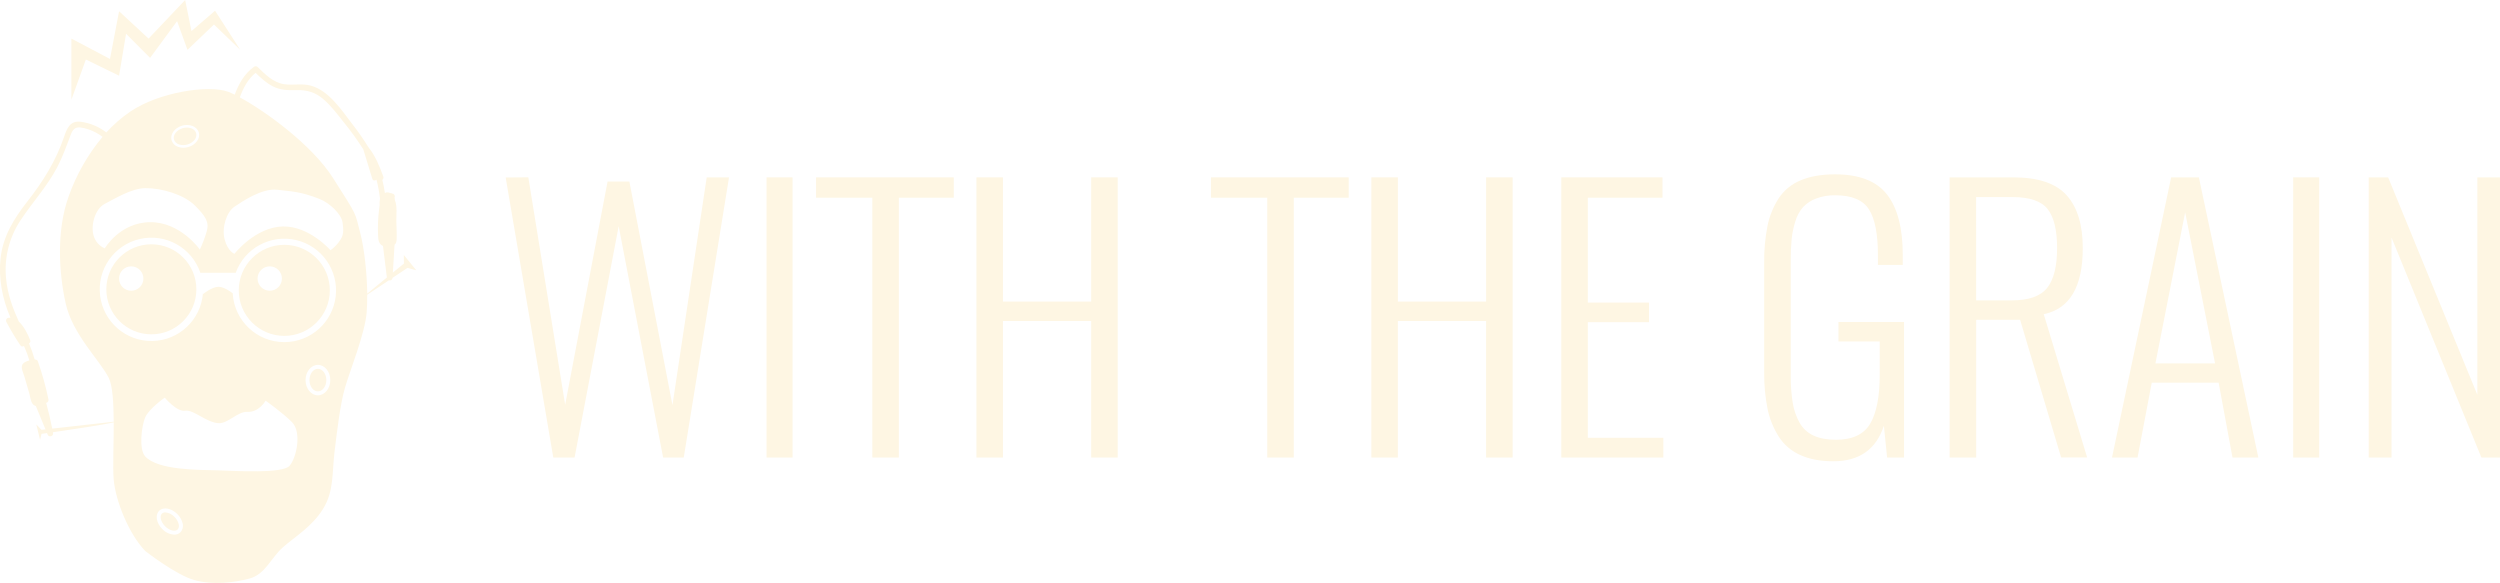
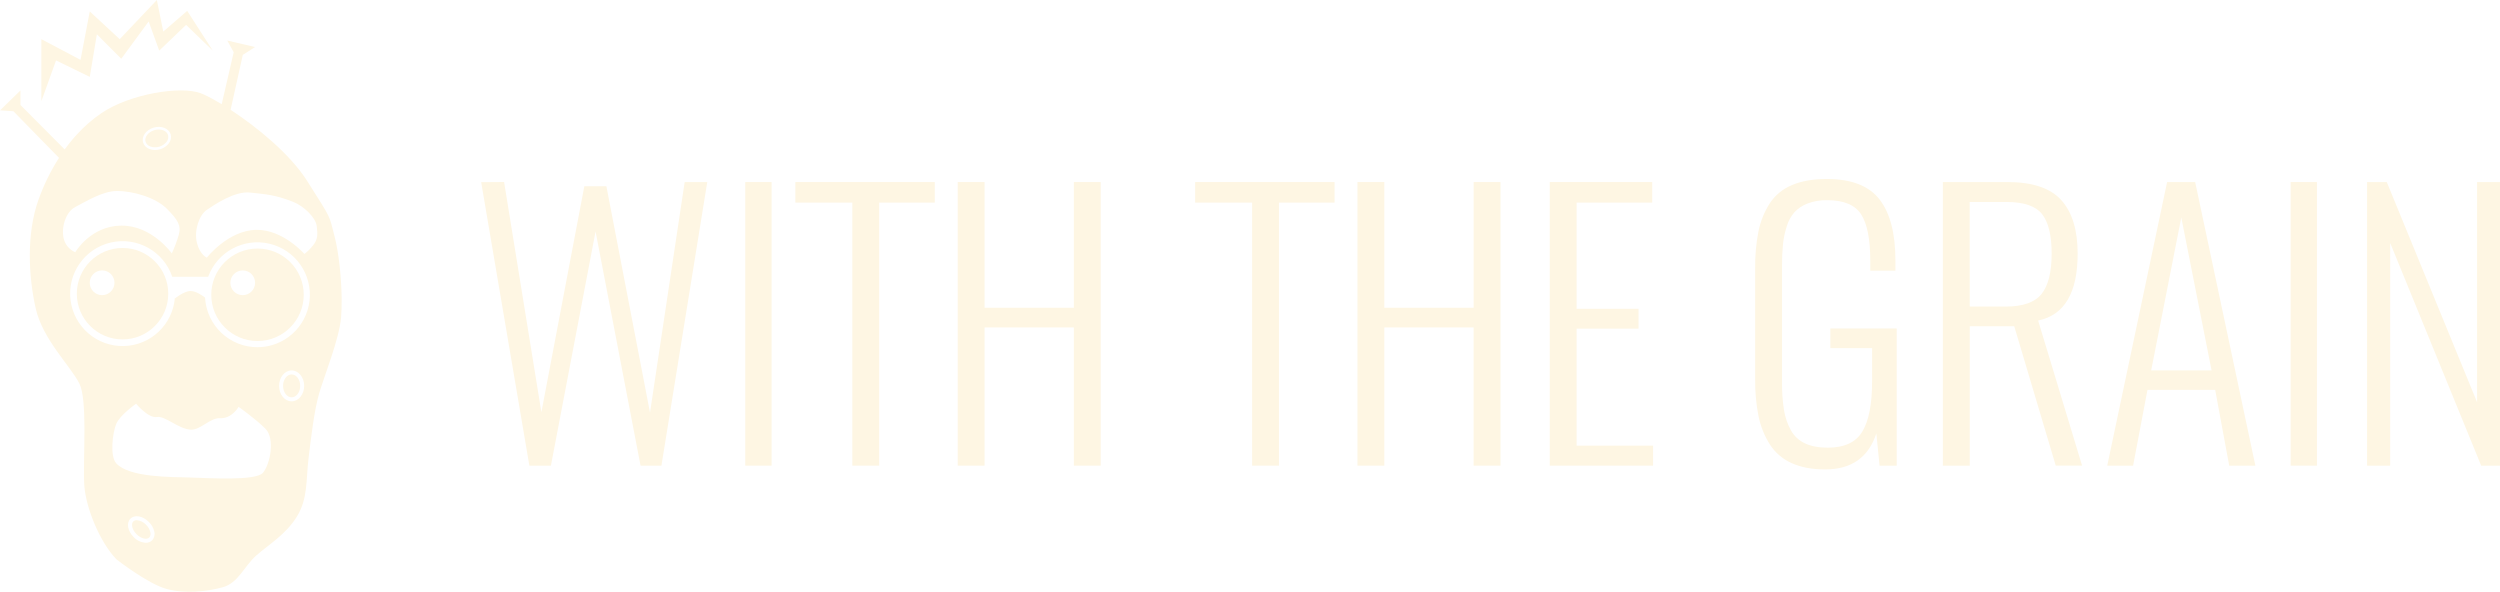
- <svg xmlns="http://www.w3.org/2000/svg" viewBox="0 0 1785.42 416.28">
+ <svg xmlns="http://www.w3.org/2000/svg" viewBox="0 0 1763.75 417.5">
  <defs>
-     <style>.cls-1{fill:#fef6e3;}.cls-2{fill:none;}</style>
+     <style>.cls-1{fill:#fef6e3;}</style>
  </defs>
  <g id="Layer_6" data-name="Layer 6">
-     <path class="cls-1" d="M525.43,367.57l-34-200,16.17-.12,26.31,162.44,30.29-159.42h15.57l30.77,159.67L635,167.48h15.93L618.6,367.57H603.87L572.13,202.35l-31.5,165.22Z" transform="translate(-130.29 -40.81)" />
-     <path class="cls-1" d="M677.73,367.57V167.48h18.59V367.57Z" transform="translate(-130.29 -40.81)" />
-     <path class="cls-1" d="M753.28,367.57V182H713.09V167.48h98.36V182H772.23V367.57Z" transform="translate(-130.29 -40.81)" />
-     <path class="cls-1" d="M827.62,367.57V167.48h18.95v88.7h63v-88.7h18.95V367.57H909.57V270.06h-63v97.51Z" transform="translate(-130.29 -40.81)" />
-     <path class="cls-1" d="M1035.32,367.57V182H995.13V167.48h98.36V182h-39.22V367.57Z" transform="translate(-130.29 -40.81)" />
-     <path class="cls-1" d="M1109.66,367.57V167.48h18.95v88.7h63v-88.7h18.95V367.57H1191.6V270.06h-63v97.51Z" transform="translate(-130.29 -40.81)" />
-     <path class="cls-1" d="M1245.31,367.57V167.48h72.29V182h-53.34V256.9h43.69v14h-43.69v82.55h53.95v14.12Z" transform="translate(-130.29 -40.81)" />
-     <path class="cls-1" d="M1439.61,370.23q-13.88,0-23.65-4.47a35.1,35.1,0,0,1-15.33-13.09,59.4,59.4,0,0,1-8-19.85,125.6,125.6,0,0,1-2.41-26.19v-78.2a127.54,127.54,0,0,1,2.35-26.25,57.9,57.9,0,0,1,7.91-19.61,34.22,34.22,0,0,1,15.63-12.91q10.08-4.34,24.68-4.34,25.95,0,37.17,14.42t11.22,43.14V230h-17.74v-7.12q0-22.45-6.4-32.52t-24-10.08a36.83,36.83,0,0,0-13.88,2.35,24.78,24.78,0,0,0-9.23,6.15,27,27,0,0,0-5.43,10,62.28,62.28,0,0,0-2.66,12.61,150,150,0,0,0-.66,15.21V308.8a117.39,117.39,0,0,0,1.39,19.61,44,44,0,0,0,4.89,14.24,21.69,21.69,0,0,0,10,9.23q6.46,3,16,3,17.62,0,24.44-11.46t6.82-35.12V284.66h-29.45V270.78h46.83v96.79H1478l-2.29-22.69Q1467.37,370.23,1439.61,370.23Z" transform="translate(-130.29 -40.81)" />
-     <path class="cls-1" d="M1522.64,367.57V167.48h45.5q26.67,0,38.14,12.85T1617.74,218q0,41.4-27.88,47.19l31,102.34h-18.58L1573,269.21h-31.38v98.36Zm18.95-112.24h25.46q18.1,0,25.22-8.87T1599.4,218q0-19.31-6.76-27.88t-25-8.57h-26.07Z" transform="translate(-130.29 -40.81)" />
-     <path class="cls-1" d="M1638.62,367.57l42.24-200.09h19.79l42.48,200.09h-18.46l-9.9-53.46H1667l-10.14,53.46Zm31-67.22h42.6l-21.36-107.89Z" transform="translate(-130.29 -40.81)" />
-     <path class="cls-1" d="M1768,367.57V167.48h18.58V367.57Z" transform="translate(-130.29 -40.81)" />
-     <path class="cls-1" d="M1821.94,367.57V167.48h13.88l63.72,155.32V167.48h16.17V367.57h-13.28l-64.2-157.13V367.57Z" transform="translate(-130.29 -40.81)" />
+     <path class="cls-1" d="M525.43,367.57l-34-200,16.17-.12,26.31,162.44,30.29-159.42h15.57l30.77,159.67L635,167.48h15.93L618.6,367.57H603.87L572.13,202.35l-31.5,165.22Z" transform="translate(-151.96 -39.05)" />
+     <path class="cls-1" d="M677.73,367.57V167.48h18.59V367.57Z" transform="translate(-151.96 -39.05)" />
+     <path class="cls-1" d="M753.28,367.57V182H713.09V167.48h98.36V182H772.23V367.57Z" transform="translate(-151.96 -39.05)" />
+     <path class="cls-1" d="M827.62,367.57V167.48h18.95v88.7h63v-88.7h18.95V367.57H909.57V270.06h-63v97.51Z" transform="translate(-151.96 -39.05)" />
+     <path class="cls-1" d="M1035.32,367.57V182H995.13V167.48h98.36V182h-39.22V367.57Z" transform="translate(-151.96 -39.05)" />
+     <path class="cls-1" d="M1109.66,367.57V167.48h18.95v88.7h63v-88.7h18.95V367.57H1191.6V270.06h-63v97.51Z" transform="translate(-151.96 -39.05)" />
+     <path class="cls-1" d="M1245.31,367.57V167.48h72.29V182h-53.34V256.9h43.69v14h-43.69v82.55h53.95v14.12Z" transform="translate(-151.96 -39.05)" />
+     <path class="cls-1" d="M1439.61,370.23q-13.88,0-23.65-4.47a35.1,35.1,0,0,1-15.33-13.09,59.4,59.4,0,0,1-8-19.85,125.6,125.6,0,0,1-2.41-26.19v-78.2a127.54,127.54,0,0,1,2.35-26.25,57.9,57.9,0,0,1,7.91-19.61,34.22,34.22,0,0,1,15.63-12.91q10.08-4.34,24.68-4.34,25.95,0,37.17,14.42t11.22,43.14V230h-17.74v-7.12q0-22.45-6.4-32.52t-24-10.08a36.83,36.83,0,0,0-13.88,2.35,24.78,24.78,0,0,0-9.23,6.15,27,27,0,0,0-5.43,10,62.28,62.28,0,0,0-2.66,12.61,150,150,0,0,0-.66,15.21V308.8a117.39,117.39,0,0,0,1.39,19.61,44,44,0,0,0,4.89,14.24,21.69,21.69,0,0,0,10,9.23q6.46,3,16,3,17.62,0,24.44-11.46t6.82-35.12V284.66h-29.45V270.78h46.83v96.79H1478l-2.29-22.69Q1467.37,370.23,1439.61,370.23Z" transform="translate(-151.96 -39.05)" />
+     <path class="cls-1" d="M1522.64,367.57V167.48h45.5q26.67,0,38.14,12.85T1617.74,218q0,41.4-27.88,47.19l31,102.34h-18.58L1573,269.21h-31.38v98.36Zm18.95-112.24h25.46q18.1,0,25.22-8.87T1599.4,218q0-19.31-6.76-27.88t-25-8.57h-26.07Z" transform="translate(-151.96 -39.05)" />
+     <path class="cls-1" d="M1638.62,367.57l42.24-200.09h19.79l42.48,200.09h-18.46l-9.9-53.46H1667l-10.14,53.46Zm31-67.22h42.6l-21.36-107.89Z" transform="translate(-151.96 -39.05)" />
+     <path class="cls-1" d="M1768,367.57V167.48h18.58V367.57Z" transform="translate(-151.96 -39.05)" />
+     <path class="cls-1" d="M1821.94,367.57V167.48h13.88l63.72,155.32V167.48h16.17V367.57h-13.28l-64.2-157.13V367.57Z" transform="translate(-151.96 -39.05)" />
  </g>
-   <g id="Layer_5" data-name="Layer 5">
-     <path class="cls-2" d="M320,327s-4.69,8.5-13.23,8c-6.42-.38-13.71,8.23-20,8.09-8.88-.2-18.16-9.91-24.18-8.91s-14.62-9.36-14.62-9.36-11.38,7.92-14,14.21-4.56,22.69,0,27.72c9,10,38.25,9.61,51.56,10s46.64,2.59,51.67-3.33,8.72-24,1.7-31S320,327,320,327Z" transform="translate(-130.29 -40.81)" />
-     <circle class="cls-2" cx="192.64" cy="198.92" r="8.7" />
-     <circle class="cls-2" cx="93.74" cy="198.92" r="8.7" />
-     <path class="cls-2" d="M197,208.62a14,14,0,0,0,8.13,9.61s10.72-18.48,32.36-18.7S273,219.07,273,219.07a91,91,0,0,0,4.91-13c1.85-6.65-.74-10.72-8.5-18.48s-23.64-12.45-35.18-12.37c-10,.07-21.67,7.4-29.13,11.27C198.21,190,195.14,201.22,197,208.62Z" transform="translate(-130.29 -40.81)" />
-     <path class="cls-2" d="M177.22,257.65c-5-22.22-6.68-52.28,2.06-76.57a138.23,138.23,0,0,1,24.24-42.6,35.65,35.65,0,0,0-9.9-5.27,29,29,0,0,0-6-1.43c-3.68-.41-5.44,1.6-6.68,4.86-3.07,8-5.81,15.95-9.82,23.59-7.27,13.85-17.73,25.09-26.28,38a63.66,63.66,0,0,0-10.22,41.46c1,11.06,4.65,20.94,9.08,30.72,3.84,3.5,6.62,9.52,8.11,13.2a1.94,1.94,0,0,1-.81,2.45,96.86,96.86,0,0,1,4,11.33,1.61,1.61,0,0,1,.73.21,1.65,1.65,0,0,1,1.57,1.2,209,209,0,0,1,7.61,27.35,2.1,2.1,0,0,1-1.66,2.33q2.46,9.12,4.32,18.39l43.95-5c-.06-13.22-.74-25.57-3.49-31.18C202,298.54,182.22,279.86,177.22,257.65Z" transform="translate(-130.29 -40.81)" />
-     <path class="cls-2" d="M333.32,211.24a36.94,36.94,0,0,0-34.73,24.36H273.36a36.95,36.95,0,1,0,1.83,14.62l.12.53s6.32-5.17,11-5.17c3.75,0,8.42,3.3,10.14,4.63a36.92,36.92,0,1,0,36.87-39Zm-94.94,68.34a32.15,32.15,0,1,1,32.15-32.15A32.15,32.15,0,0,1,238.38,279.59Zm94.94,1.11a32.52,32.52,0,1,1,32.52-32.52A32.52,32.52,0,0,1,333.32,280.7Z" transform="translate(-130.29 -40.81)" />
-     <path class="cls-2" d="M400.25,208.81a109.68,109.68,0,0,1,.68-18c.13-.89.24-2.12.44-3.4a16.59,16.59,0,0,1,.27-4.8,104.56,104.56,0,0,0-2.51-13.55c-1,.86-2.57.93-3-.62l-6.31-20.66a2.26,2.26,0,0,1-.06-.27,199.18,199.18,0,0,0-13.94-19.35c-4.53-5.72-9.12-11.84-14.68-16.62-5.73-4.92-11.67-6.61-19.16-6.43-5.9.15-11.41.09-16.81-2.65-4.72-2.4-8.64-6-12.39-9.69-5.55,4.58-8.84,10.85-11.25,17.52,18.3,9.93,51.49,33.84,66.65,57.74,17.92,28.24,15.24,23.56,19.34,39.08,3.05,11.56,4.82,28.94,5,43.37L406.58,239l-2.82-22.58C400.81,215.25,400.31,212,400.25,208.81Z" transform="translate(-130.29 -40.81)" />
-     <path class="cls-2" d="M358.28,182.82c-13.33-5.19-19.16-5.25-30.11-6.51s-25,8.44-30.55,12.13-9.24,14.78-7,23.28,7,10.35,7,10.35,15-19.17,34.7-19.55c18.87-.36,33.94,17,33.94,17a30.8,30.8,0,0,0,6-5.91c3.7-4.44,3.31-8.26,2.57-13.95S365.92,185.8,358.28,182.82Z" transform="translate(-130.29 -40.81)" />
-     <path class="cls-1" d="M254.88,409.94a10,10,0,0,0-6.54-3.19,3.36,3.36,0,0,0-2.45.89c-1.81,1.81-.75,5.92,2.3,9s7.17,4.11,9,2.3a4.12,4.12,0,0,0,.74-3.72A10.85,10.85,0,0,0,254.88,409.94Z" transform="translate(-130.29 -40.81)" />
-     <ellipse class="cls-1" cx="227.03" cy="271.45" rx="6.02" ry="8.06" />
-     <path class="cls-1" d="M258,143.91a10.35,10.35,0,0,0,11.35-3.37,5.34,5.34,0,0,0,1-4.69c-.72-2.44-3.4-3.93-6.56-3.93a10.81,10.81,0,0,0-3.07.45c-4.36,1.29-7.12,5-6.17,8.16A5.34,5.34,0,0,0,258,143.91Z" transform="translate(-130.29 -40.81)" />
-     <path class="cls-1" d="M238.38,215.28a32.15,32.15,0,1,0,32.15,32.15A32.15,32.15,0,0,0,238.38,215.28ZM224,248.44a8.7,8.7,0,1,1,8.7-8.7A8.7,8.7,0,0,1,224,248.44Z" transform="translate(-130.29 -40.81)" />
-     <path class="cls-1" d="M333.32,215.65a32.52,32.52,0,1,0,32.52,32.52A32.52,32.52,0,0,0,333.32,215.65Zm-10.39,32.79a8.7,8.7,0,1,1,8.7-8.7A8.7,8.7,0,0,1,322.93,248.44Z" transform="translate(-130.29 -40.81)" />
-     <path class="cls-2" d="M256.87,407.95c-4.28-4.28-10-5.29-13-2.3s-2,8.69,2.3,13a12.59,12.59,0,0,0,8.52,4,6.14,6.14,0,0,0,4.45-1.72,6.66,6.66,0,0,0,1.5-6.3A13.68,13.68,0,0,0,256.87,407.95Z" transform="translate(-130.29 -40.81)" />
-     <path class="cls-2" d="M357.32,301.38c-4.87,0-8.84,4.88-8.84,10.88s4,10.88,8.84,10.88,8.84-4.88,8.84-10.88S362.19,301.38,357.32,301.38Z" transform="translate(-130.29 -40.81)" />
-     <path class="cls-2" d="M177.22,257.65c-5-22.22-6.68-52.28,2.06-76.57a138.23,138.23,0,0,1,24.24-42.6,35.65,35.65,0,0,0-9.9-5.27,29,29,0,0,0-6-1.43c-3.68-.41-5.44,1.6-6.68,4.86-3.07,8-5.81,15.95-9.82,23.59-7.27,13.85-17.73,25.09-26.28,38a63.66,63.66,0,0,0-10.22,41.46c1,11.06,4.65,20.94,9.08,30.72,3.84,3.5,6.62,9.52,8.11,13.2a1.94,1.94,0,0,1-.81,2.45,96.86,96.86,0,0,1,4,11.33,1.61,1.61,0,0,1,.73.21,1.65,1.65,0,0,1,1.57,1.2,209,209,0,0,1,7.61,27.35,2.1,2.1,0,0,1-1.66,2.33q2.46,9.12,4.32,18.39l43.95-5c-.06-13.22-.74-25.57-3.49-31.18C202,298.54,182.22,279.86,177.22,257.65Z" transform="translate(-130.29 -40.81)" />
-     <path class="cls-2" d="M257.37,145.67a10.73,10.73,0,0,0,3.81.67,12.66,12.66,0,0,0,3.6-.53,11.65,11.65,0,0,0,6.13-4.16,7.17,7.17,0,0,0,1.31-6.33c-1.25-4.2-6.61-6.33-12-4.74s-8.68,6.3-7.44,10.5A7.17,7.17,0,0,0,257.37,145.67Z" transform="translate(-130.29 -40.81)" />
-     <path class="cls-2" d="M197,208.62a14,14,0,0,0,8.13,9.61s10.72-18.48,32.36-18.7S273,219.07,273,219.07a91,91,0,0,0,4.91-13c1.85-6.65-.74-10.72-8.5-18.48s-23.64-12.45-35.18-12.37c-10,.07-21.67,7.4-29.13,11.27C198.21,190,195.14,201.22,197,208.62Z" transform="translate(-130.29 -40.81)" />
-     <path class="cls-2" d="M320,327s-4.69,8.5-13.23,8c-6.42-.38-13.71,8.23-20,8.09-8.88-.2-18.16-9.91-24.18-8.91s-14.62-9.36-14.62-9.36-11.38,7.92-14,14.21-4.56,22.69,0,27.72c9,10,38.25,9.61,51.56,10s46.64,2.59,51.67-3.33,8.72-24,1.7-31S320,327,320,327Z" transform="translate(-130.29 -40.81)" />
-     <path class="cls-2" d="M333.32,211.24a36.94,36.94,0,0,0-34.73,24.36H273.36a36.95,36.95,0,1,0,1.83,14.62l.12.53s6.32-5.17,11-5.17c3.75,0,8.42,3.3,10.14,4.63a36.92,36.92,0,1,0,36.87-39Z" transform="translate(-130.29 -40.81)" />
-     <path class="cls-2" d="M400.25,208.81a109.68,109.68,0,0,1,.68-18c.13-.89.24-2.12.44-3.4a16.59,16.59,0,0,1,.27-4.8,104.56,104.56,0,0,0-2.51-13.55c-1,.86-2.57.93-3-.62l-6.31-20.66a2.26,2.26,0,0,1-.06-.27,199.18,199.18,0,0,0-13.94-19.35c-4.53-5.72-9.12-11.84-14.68-16.62-5.73-4.92-11.67-6.61-19.16-6.43-5.9.15-11.41.09-16.81-2.65-4.72-2.4-8.64-6-12.39-9.69-5.55,4.58-8.84,10.85-11.25,17.52,18.3,9.93,51.49,33.84,66.65,57.74,17.92,28.24,15.24,23.56,19.34,39.08,3.05,11.56,4.82,28.94,5,43.37L406.58,239l-2.82-22.58C400.81,215.25,400.31,212,400.25,208.81Z" transform="translate(-130.29 -40.81)" />
-     <path class="cls-2" d="M358.28,182.82c-13.33-5.19-19.16-5.25-30.11-6.51s-25,8.44-30.55,12.13-9.24,14.78-7,23.28,7,10.35,7,10.35,15-19.17,34.7-19.55c18.87-.36,33.94,17,33.94,17a30.8,30.8,0,0,0,6-5.91c3.7-4.44,3.31-8.26,2.57-13.95S365.92,185.8,358.28,182.82Z" transform="translate(-130.29 -40.81)" />
-     <path class="cls-1" d="M418.68,222.92l.1,6.1-7.92,6.47,1.2-19.87c1.11-.82,1.43-2.25,1.5-3.93.17-4.34-.15-8.76-.22-13.1s.78-10.34-1-14.74a2.15,2.15,0,0,0-.13-.83c0-.07,0-.14,0-.22a2.61,2.61,0,0,0-.15-.89,2.21,2.21,0,0,0-.28-2.15,1.84,1.84,0,0,0-1.42-.71,2.15,2.15,0,0,0-1.46-.38l-.29-.12a3.83,3.83,0,0,0-2.33-.33,3.5,3.5,0,0,0-1.11.44c-.47-3.17-1.07-6.31-1.84-9.43a2,2,0,0,0,.7-2.35c-2.72-7.39-5.61-14.68-10.58-20.86a181.42,181.42,0,0,0-11.58-16.62c-7.67-10-16.72-23.93-29.68-27.46-6.26-1.71-12.68-.06-19-1-7.64-1.16-13.47-6.9-18.73-12.11a2.08,2.08,0,0,0-2.83-.29c-6.88,5-10.85,12.17-13.7,19.89-1.81-.89-3.4-1.59-4.73-2.09-14-5.18-49.44.36-69.7,14.05a97.92,97.92,0,0,0-17.28,15A38,38,0,0,0,188,127.78c-7.94-1-10,5-12.18,11.41-5.78,16.78-14.91,31.35-25.79,45.25-9.66,12.34-17.6,24.93-19.34,40.83-1.55,14.22,1.22,28.73,6.83,41.82l.27.61a7.26,7.26,0,0,0-1.5.09,2,2,0,0,0-1.53,2.8,189.84,189.84,0,0,0,10.09,16.88,1.68,1.68,0,0,0,2.54.4c.82,1.86,1.61,3.73,2.31,5.64.57,1.56,1.09,3.14,1.55,4.72-1.94.52-3.91,1.29-4.85,2.72-1.54,2.33.59,6.29,1.26,8.59l3.6,12.38c.67,2.3,1,6.87,3.36,8.3a5.08,5.08,0,0,0,1.27.58q3.4,8.35,6.89,16.66l-2.85.32-3.7-3.83,2.67,11,1.06-4.3,3.9-.55.49,1.17c.88,2.09,4.25,1.13,3.83-1.13l-.12-.64c12.67-1.83,36.43-5.37,43.46-7.07,0,15.51-.74,32.14-.06,40.49,1.26,15.55,10.84,39.17,22.51,51.36,0,0,22.16,17.34,35.34,20.87S297.14,457,308.45,454s15.34-14.81,24-22.44S353.09,417,361,404.25s6.38-25.79,8.23-41,4-33.58,7.42-45.51,14.27-38.52,15.5-53.82c.3-3.68.42-8,.37-12.62L408,241a2,2,0,0,0,2.66-1.66v-.12l10.65-7.1,6.29,1.72ZM260.26,130.58c5.35-1.59,10.71.54,12,4.74a7.17,7.17,0,0,1-1.31,6.33,11.65,11.65,0,0,1-6.13,4.16,12.66,12.66,0,0,1-3.6.53,10.73,10.73,0,0,1-3.81-.67,7.17,7.17,0,0,1-4.55-4.59C251.57,136.87,254.91,132.16,260.26,130.58Zm-26,44.6c11.54-.08,27.42,4.61,35.18,12.37s10.35,11.83,8.5,18.48a91,91,0,0,1-4.91,13s-13.91-19.77-35.55-19.55-32.36,18.7-32.36,18.7a14,14,0,0,1-8.13-9.61c-1.85-7.39,1.23-18.6,8.13-22.18C212.57,182.58,224.27,175.24,234.24,175.17ZM167.59,346.92q-1.84-9.28-4.32-18.39a2.1,2.1,0,0,0,1.66-2.33,209,209,0,0,0-7.61-27.35,1.65,1.65,0,0,0-1.57-1.2,1.61,1.61,0,0,0-.73-.21,96.86,96.86,0,0,0-4-11.33,1.94,1.94,0,0,0,.81-2.45c-1.49-3.68-4.26-9.7-8.11-13.2-4.42-9.78-8.07-19.66-9.08-30.72a63.66,63.66,0,0,1,10.22-41.46c8.56-13,19-24.18,26.28-38,4-7.65,6.74-15.57,9.82-23.59,1.25-3.26,3-5.27,6.68-4.86a29,29,0,0,1,6,1.43,35.65,35.65,0,0,1,9.9,5.27,138.23,138.23,0,0,0-24.24,42.6c-8.74,24.29-7.06,54.35-2.06,76.57S202,298.54,208,310.79c2.75,5.61,3.43,18,3.49,31.18Zm91.59,74a6.14,6.14,0,0,1-4.45,1.72,12.59,12.59,0,0,1-8.52-4c-4.28-4.28-5.29-10-2.3-13s8.69-2,13,2.3a13.68,13.68,0,0,1,3.81,6.67A6.66,6.66,0,0,1,259.18,420.91Zm78-47.54c-5,5.91-38.36,3.7-51.67,3.33s-42.53,0-51.56-10c-4.56-5-2.63-21.44,0-27.72s14-14.21,14-14.21,8.6,10.37,14.62,9.36,15.31,8.71,24.18,8.91c6.33.14,13.62-8.46,20-8.09,8.54.5,13.23-8,13.23-8s11.83,8.33,18.85,15.35S342.19,367.46,337.16,373.37Zm20.16-50.23c-4.87,0-8.84-4.88-8.84-10.88s4-10.88,8.84-10.88,8.84,4.88,8.84,10.88S362.19,323.14,357.32,323.14Zm-24-38a36.93,36.93,0,0,1-36.87-34.89c-1.73-1.33-6.4-4.63-10.14-4.63-4.69,0-11,5.17-11,5.17l-.12-.53a36.9,36.9,0,1,1-1.83-14.62h25.24a36.93,36.93,0,1,1,34.73,49.49Zm39-71.52a30.8,30.8,0,0,1-6,5.91s-15.07-17.32-33.94-17c-19.74.37-34.7,19.55-34.7,19.55s-4.8-1.85-7-10.35,1.48-19.59,7-23.28,19.6-13.39,30.55-12.13,16.78,1.32,30.11,6.51c7.65,3,15.83,11.12,16.57,16.81S376,209.15,372.28,213.58Zm20.22,36.9c-.2-14.43-2-31.81-5-43.37-4.1-15.52-1.42-10.84-19.34-39.08-15.16-23.9-48.35-47.8-66.65-57.74,2.41-6.67,5.7-12.94,11.25-17.52,3.75,3.69,7.67,7.3,12.39,9.69,5.4,2.74,10.91,2.8,16.81,2.65,7.49-.19,13.43,1.5,19.16,6.43,5.56,4.78,10.15,10.9,14.68,16.62a199.18,199.18,0,0,1,13.94,19.35,2.26,2.26,0,0,0,.06.27l6.31,20.66c.47,1.55,2.09,1.48,3,.62a104.56,104.56,0,0,1,2.51,13.55,16.59,16.59,0,0,0-.27,4.8c-.2,1.28-.31,2.5-.44,3.4a109.68,109.68,0,0,0-.68,18c.06,3.16.56,6.44,3.51,7.59L406.58,239Z" transform="translate(-130.29 -40.81)" />
-     <polygon class="cls-1" points="50.98 71.21 50.98 27.56 78.55 42.11 85.04 8.04 106.11 27.56 132.23 0 136.74 22.2 153.58 7.66 171.57 35.6 152.8 17.51 133.89 35.6 126.47 15.11 107.19 41.34 90.03 24.12 85.04 54.08 61.32 42.49 50.98 71.21" />
+   <g id="Layer_7" data-name="Layer 7">
+     <path class="cls-1" d="M255,409.25a10,10,0,0,0-6.56-3.2,3.37,3.37,0,0,0-2.45.89c-1.82,1.82-.76,5.94,2.31,9s7.19,4.13,9,2.31a4.13,4.13,0,0,0,.74-3.74A10.88,10.88,0,0,0,255,409.25Z" transform="translate(-151.96 -39.05)" />
+     <ellipse class="cls-1" cx="205.74" cy="272.24" rx="6.04" ry="8.08" />
+     <path class="cls-1" d="M258.13,142.45a10.38,10.38,0,0,0,11.38-3.38,5.36,5.36,0,0,0,1-4.71c-.73-2.45-3.41-3.94-6.58-3.94a10.84,10.84,0,0,0-3.08.46c-4.37,1.3-7.14,5-6.19,8.19A5.36,5.36,0,0,0,258.13,142.45Z" transform="translate(-151.96 -39.05)" />
+     <path class="cls-1" d="M238.41,214a32.25,32.25,0,1,0,32.25,32.25A32.25,32.25,0,0,0,238.41,214ZM224,247.28a8.73,8.73,0,1,1,8.73-8.73A8.73,8.73,0,0,1,224,247.28Z" transform="translate(-151.96 -39.05)" />
+     <path class="cls-1" d="M333.63,214.4A32.62,32.62,0,1,0,366.25,247,32.62,32.62,0,0,0,333.63,214.4Zm-10.42,32.89a8.73,8.73,0,1,1,8.73-8.73A8.73,8.73,0,0,1,323.21,247.28Z" transform="translate(-151.96 -39.05)" />
+     <path class="cls-1" d="M393,250.14v-.81c-.2-14.47-2-31.9-5-43.5-4.11-15.56-1.43-10.87-19.4-39.2-12.09-19.05-35.59-38.1-53.95-50.12l8.6-38.74,8.65-5.54-19.61-4.59,4.55,8.27-8.47,36.64c-2.36-1.43-4.58-2.72-6.62-3.82l-3.59-1.87c-1.81-.89-3.41-1.6-4.74-2.09-14-5.2-49.58.36-69.9,14.09A98.21,98.21,0,0,0,206.14,134l-2.68,3q-3.07,3.6-5.87,7.47L166.4,113.13V102.86L152,116.9l9.42.63,32.16,32.89a145.37,145.37,0,0,0-14.39,29.31c-8.77,24.36-7.08,54.51-2.07,76.79s24.9,41,30.92,53.3c2.76,5.63,3.44,18,3.5,31.28v.42c0,15.56-.74,32.23-.06,40.6,1.27,15.59,10.87,39.28,22.58,51.51,0,0,22.23,17.39,35.44,20.93s27.9,1.87,39.24-1.09,15.38-14.86,24-22.51,20.73-14.63,28.64-27.41,6.4-25.86,8.25-41.14,4-33.68,7.44-45.64,14.31-38.63,15.54-54C392.92,259.1,393,254.78,393,250.14ZM260.36,129.08c5.36-1.59,10.74.54,12,4.75a7.19,7.19,0,0,1-1.31,6.35,11.69,11.69,0,0,1-6.15,4.17,12.7,12.7,0,0,1-3.61.53,10.76,10.76,0,0,1-3.82-.68,7.19,7.19,0,0,1-4.57-4.61C251.65,135.39,255,130.67,260.36,129.08ZM196.9,207.34c-1.85-7.41,1.24-18.66,8.15-22.24,7.48-3.87,19.22-11.23,29.21-11.3,11.58-.08,27.5,4.63,35.29,12.41s10.38,11.86,8.53,18.53a91.31,91.31,0,0,1-4.92,13.08S259.2,198,237.5,198.22,205.05,217,205.05,217A14,14,0,0,1,196.9,207.34Zm62.38,212.92a6.15,6.15,0,0,1-4.46,1.72,12.63,12.63,0,0,1-8.54-4c-4.29-4.29-5.31-10-2.31-13s8.71-2,13,2.31a13.72,13.72,0,0,1,3.82,6.69A6.68,6.68,0,0,1,259.27,420.26Zm78.21-47.68c-5,5.93-38.47,3.71-51.82,3.34s-42.65,0-51.71-10c-4.57-5-2.63-21.5,0-27.8s14-14.25,14-14.25,8.62,10.4,14.67,9.39S278,342,286.92,342.19c6.35.14,13.66-8.49,20.1-8.11,8.56.5,13.26-8,13.26-8s11.86,8.35,18.9,15.39S342.53,366.65,337.48,372.58ZM357.7,322.2c-4.89,0-8.86-4.89-8.86-10.91s4-10.91,8.86-10.91,8.86,4.89,8.86,10.91S362.59,322.2,357.7,322.2ZM333.63,284a37,37,0,0,1-37-35c-1.73-1.33-6.41-4.64-10.17-4.64-4.7,0-11,5.19-11,5.19l-.12-.54a37,37,0,1,1-1.84-14.66H298.8A37,37,0,1,1,333.63,284Zm39.07-71.72a30.89,30.89,0,0,1-6,5.93s-15.12-17.37-34-17c-19.8.37-34.8,19.6-34.8,19.6s-4.82-1.85-7-10.38,1.48-19.65,7-23.35,19.66-13.43,30.64-12.17,16.83,1.32,30.2,6.53c7.67,3,15.88,11.16,16.62,16.86S376.41,207.88,372.7,212.32Z" transform="translate(-151.96 -39.05)" />
+     <polygon class="cls-1" points="29.18 71.41 29.18 27.64 56.82 42.23 63.33 8.06 84.46 27.64 110.66 0 115.18 22.27 132.07 7.68 150.12 35.71 131.29 17.56 112.33 35.71 104.88 15.15 85.54 41.47 68.34 24.19 63.33 54.24 39.54 42.62 29.18 71.41" />
  </g>
</svg>
